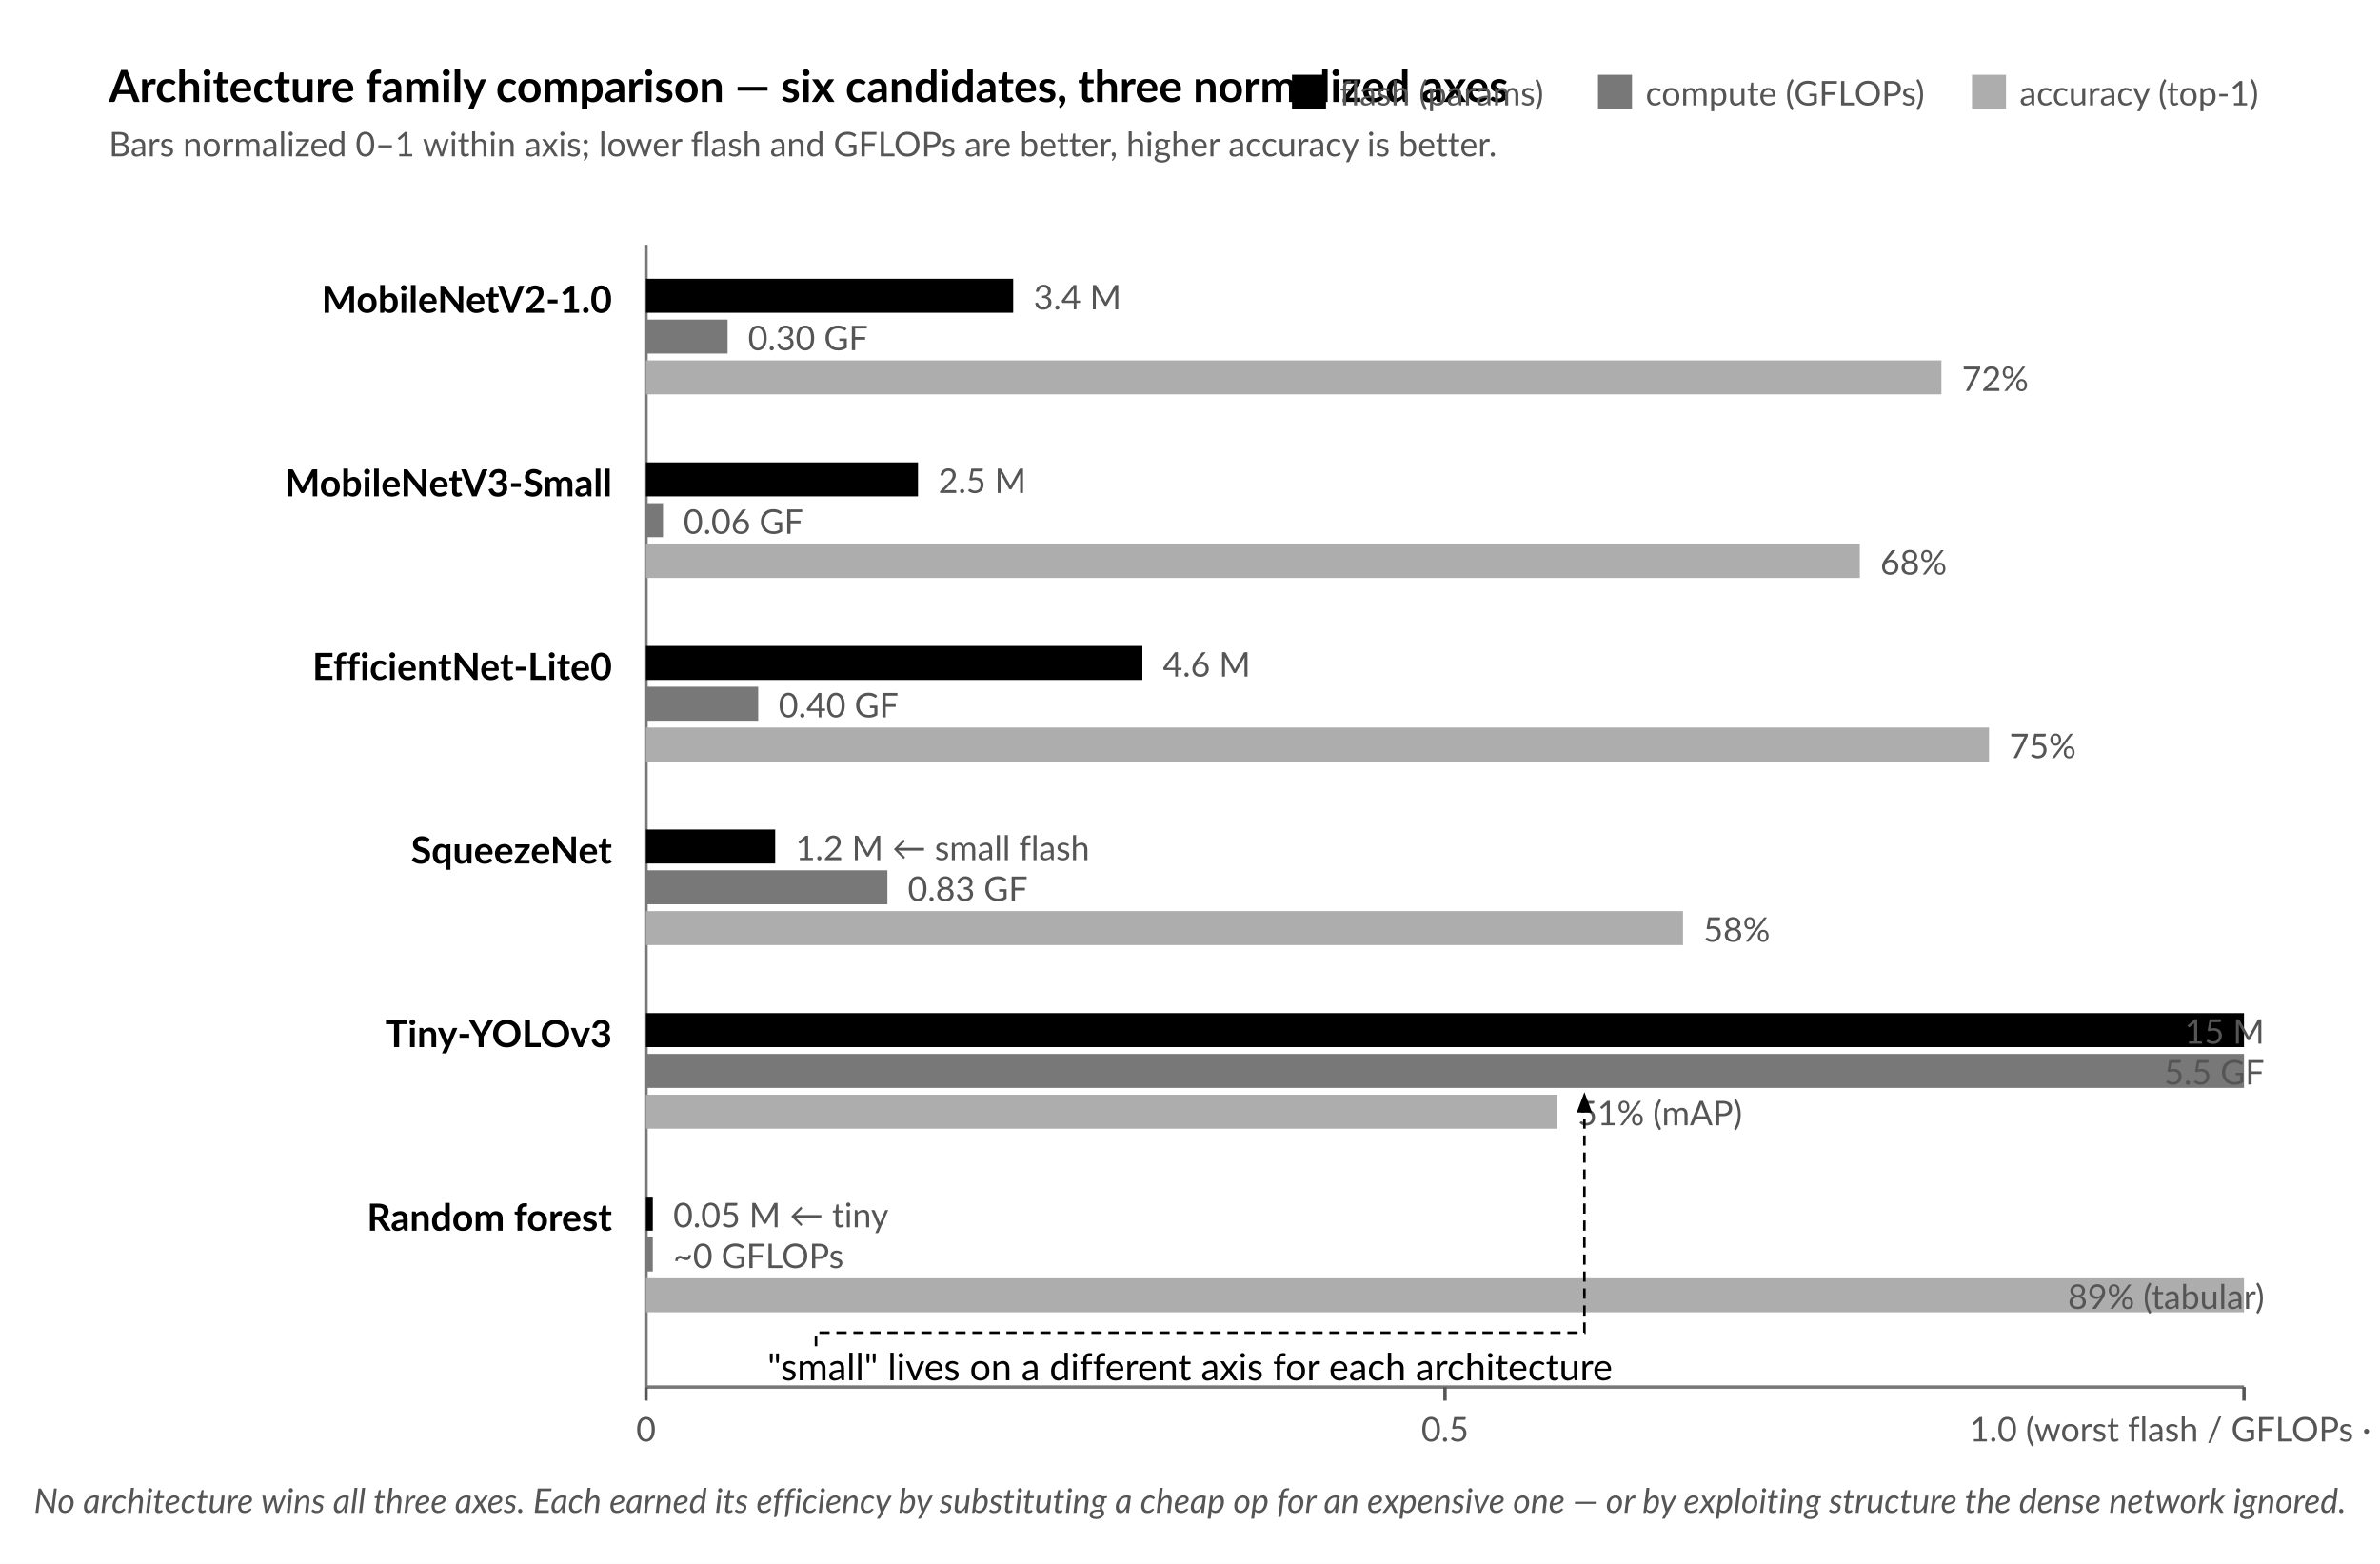
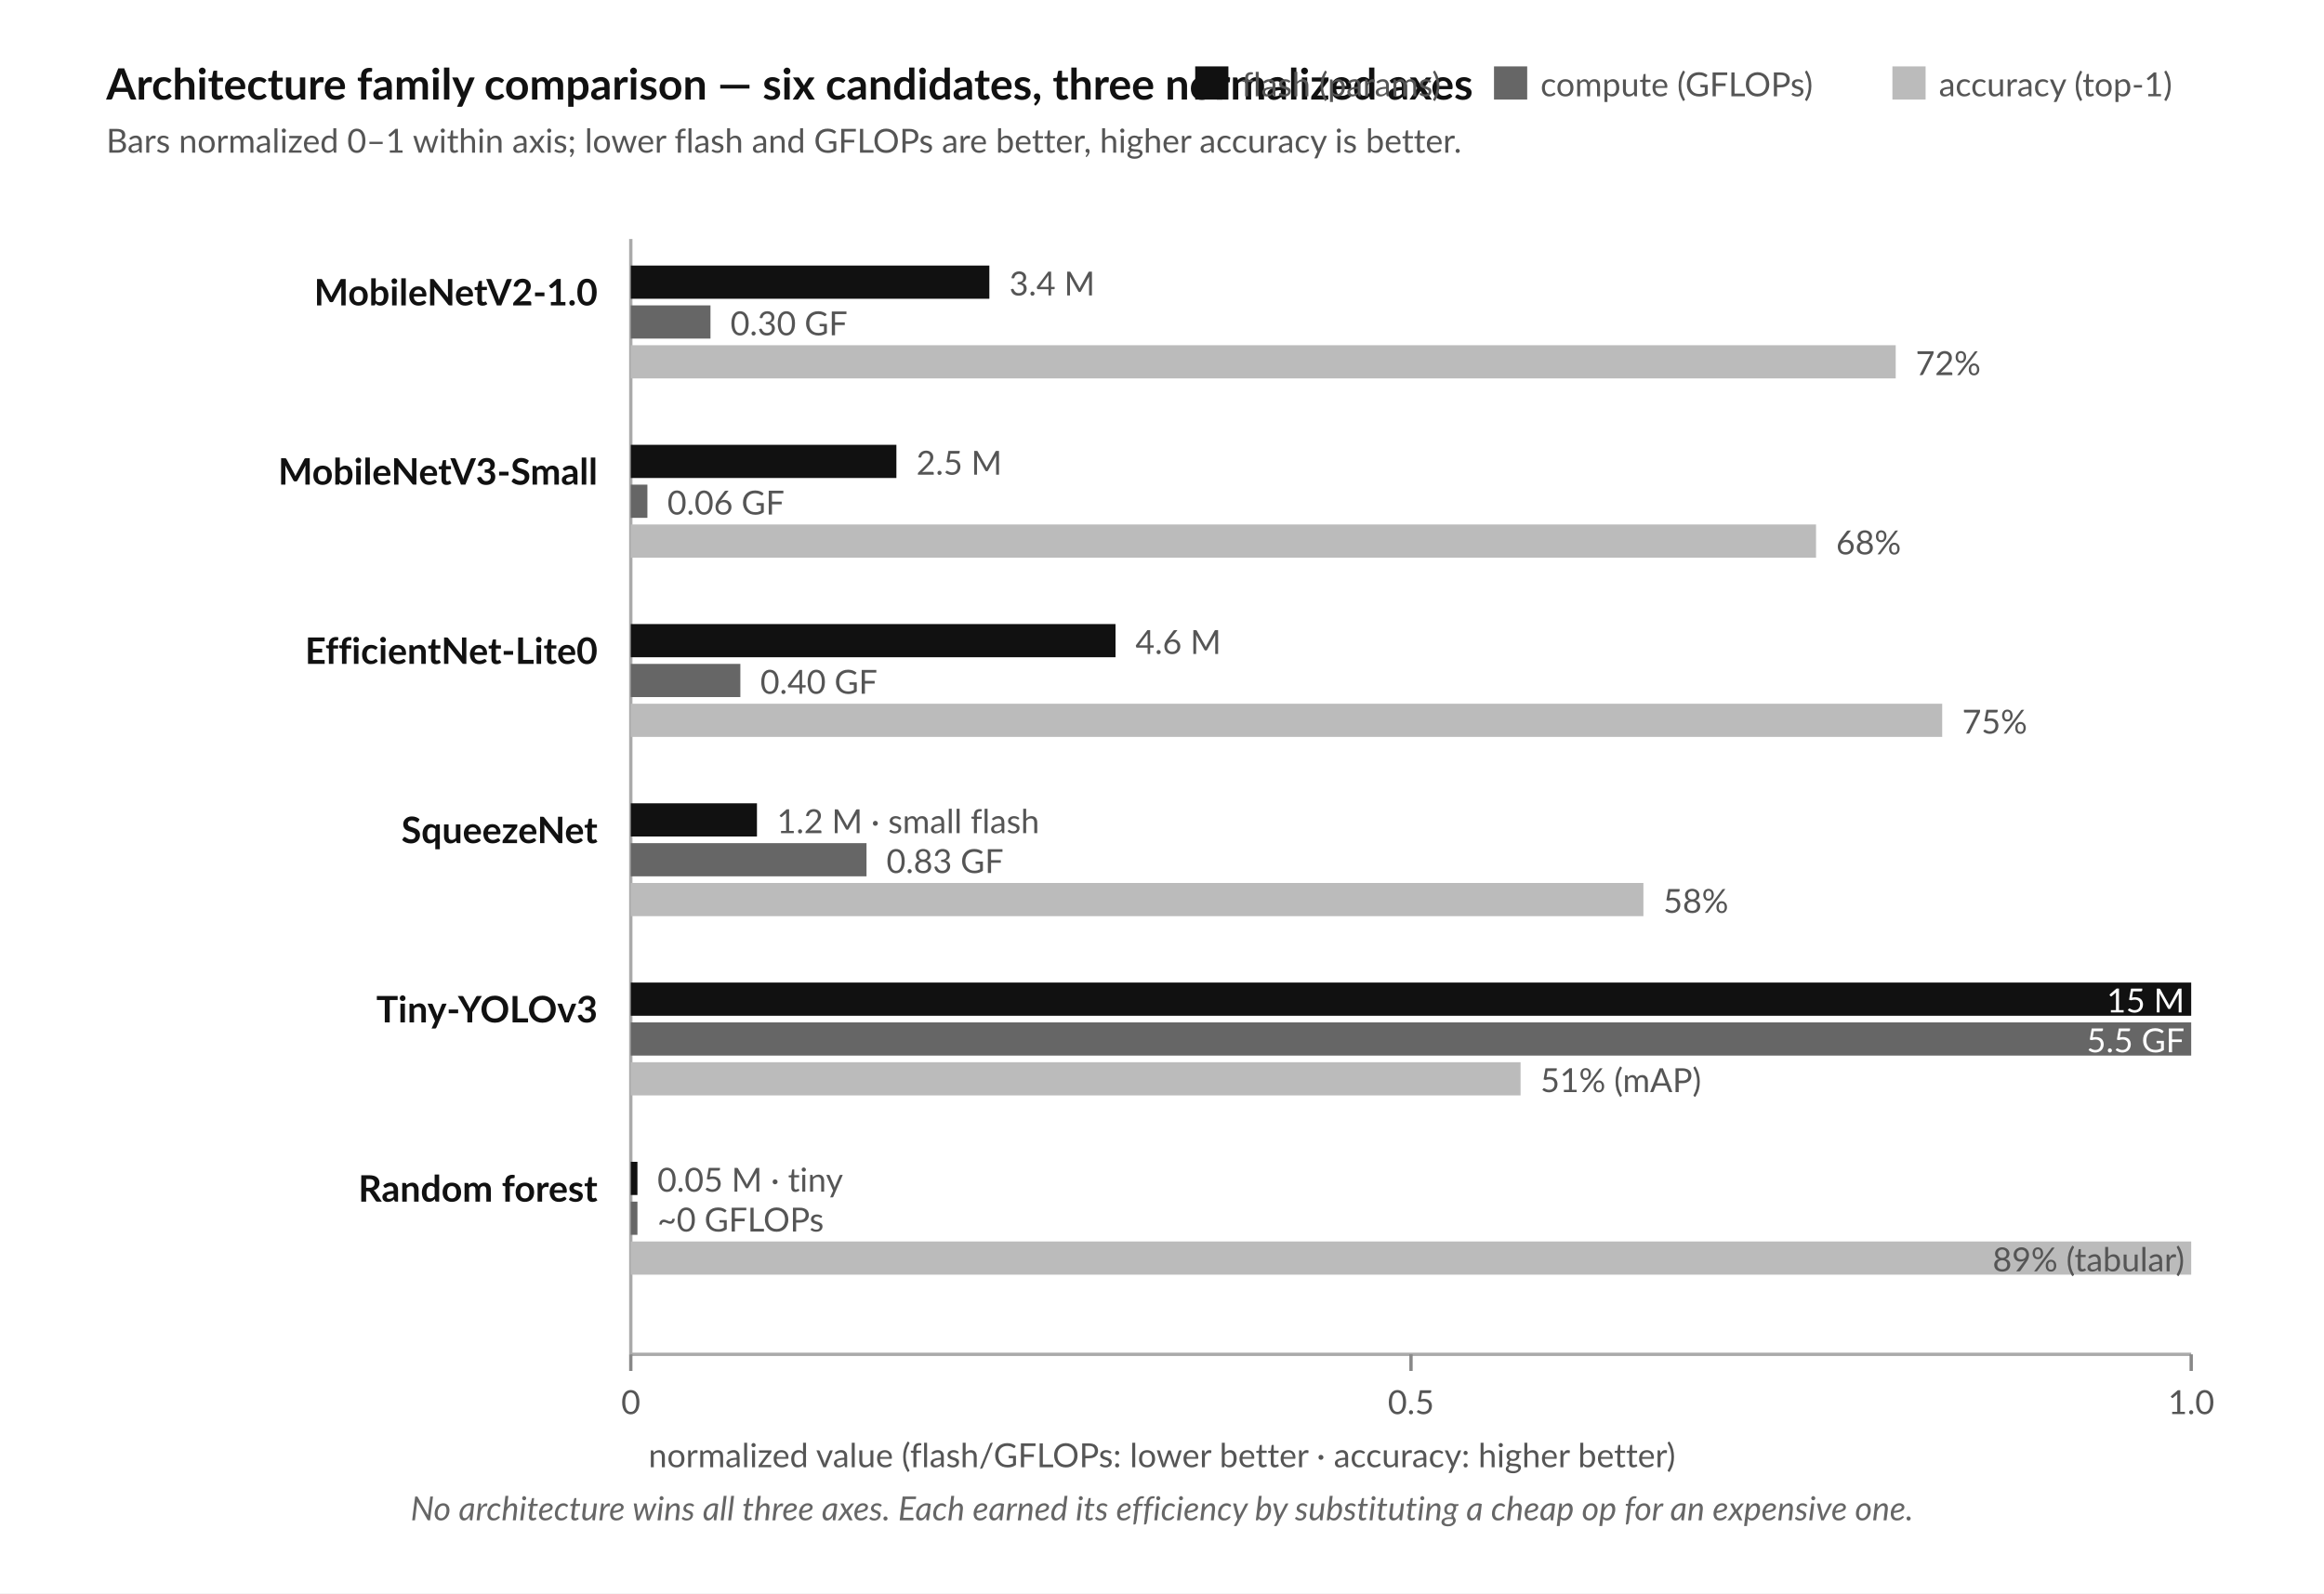
- <svg xmlns="http://www.w3.org/2000/svg" viewBox="0 0 700 460" role="img" aria-labelledby="t11c d11c">
+ <svg xmlns="http://www.w3.org/2000/svg" viewBox="0 0 700 480" role="img" aria-labelledby="t11c d11c">
  <defs>
    <style>
-       .ti { font-family: 'Real Head Pro', 'FF Real', Lato, sans-serif; font-size: 13px; font-weight: bold; fill: #000000; }
-       .lb { font-family: 'Real Head Pro', 'FF Real', Lato, sans-serif; font-size: 11px; fill: #000000; }
-       .sm { font-family: 'Real Head Pro', 'FF Real', Lato, sans-serif; font-size: 10px; fill: #555555; }
-       .cap { font-family: 'Real Head Pro', 'FF Real', Lato, sans-serif; font-size: 10px; font-style: italic; fill: #555555; }
-       .nm { font-family: 'Real Head Pro', 'FF Real', Lato, sans-serif; font-size: 11px; font-weight: bold; fill: #000000; }
+       .ti  { font-family: Lato, 'Helvetica Neue', Arial, sans-serif; font-size: 13px; font-weight: bold; fill: #111111; }
+       .sm  { font-family: Lato, 'Helvetica Neue', Arial, sans-serif; font-size: 10px; fill: #555555; }
+       .cap { font-family: Lato, 'Helvetica Neue', Arial, sans-serif; font-size: 10px; font-style: italic; fill: #666666; }
+       .nm  { font-family: Lato, 'Helvetica Neue', Arial, sans-serif; font-size: 11px; font-weight: bold; fill: #111111; }
    </style>
-     <marker id="ar3" markerWidth="8" markerHeight="6" refX="7" refY="3" orient="auto">
-       <polygon points="0 0, 8 3, 0 6" fill="#000000" />
-     </marker>
  </defs>
-   <rect width="700" height="460" fill="#FFFFFF" />
+   <rect width="700" height="480" fill="#FFFFFF" />
  <text x="32" y="30" class="ti">Architecture family comparison — six candidates, three normalized axes</text>
  <text x="32" y="46" class="sm">Bars normalized 0–1 within axis; lower flash and GFLOPs are better, higher accuracy is better.</text>
-   <rect x="380" y="22" width="10" height="10" fill="#000000" />
-   <text x="394" y="31" class="sm">flash (params)</text>
-   <rect x="470" y="22" width="10" height="10" fill="#787878" />
-   <text x="484" y="31" class="sm">compute (GFLOPs)</text>
-   <rect x="580" y="22" width="10" height="10" fill="#ADADAD" />
-   <text x="594" y="31" class="sm">accuracy (top-1)</text>
-   <line x1="190" y1="72" x2="190" y2="408" stroke="#787878" stroke-width="1" />
-   <line x1="190" y1="408" x2="660" y2="408" stroke="#787878" stroke-width="1" />
-   <line x1="190" y1="408" x2="190" y2="412" stroke="#555555" />
-   <text x="190" y="424" text-anchor="middle" class="sm">0</text>
-   <line x1="425" y1="408" x2="425" y2="412" stroke="#555555" />
-   <text x="425" y="424" text-anchor="middle" class="sm">0.5</text>
-   <line x1="660" y1="408" x2="660" y2="412" stroke="#555555" />
-   <text x="660" y="424" text-anchor="middle" class="sm">1.0 (worst flash / GFLOPs · best acc.)</text>
+   <rect x="360" y="20" width="10" height="10" fill="#111111" />
+   <text x="374" y="29" class="sm">flash (params)</text>
+   <rect x="450" y="20" width="10" height="10" fill="#666666" />
+   <text x="464" y="29" class="sm">compute (GFLOPs)</text>
+   <rect x="570" y="20" width="10" height="10" fill="#BBBBBB" />
+   <text x="584" y="29" class="sm">accuracy (top-1)</text>
+   <line x1="190" y1="72" x2="190" y2="408" stroke="#AAAAAA" stroke-width="1" />
+   <line x1="190" y1="408" x2="660" y2="408" stroke="#AAAAAA" stroke-width="1" />
+   <line x1="190" y1="408" x2="190" y2="413" stroke="#888888" />
+   <text x="190" y="426" text-anchor="middle" class="sm">0</text>
+   <line x1="425" y1="408" x2="425" y2="413" stroke="#888888" />
+   <text x="425" y="426" text-anchor="middle" class="sm">0.5</text>
+   <line x1="660" y1="408" x2="660" y2="413" stroke="#888888" />
+   <text x="660" y="426" text-anchor="middle" class="sm">1.0</text>
+   <text x="350" y="442" text-anchor="middle" class="sm">normalized value (flash/GFLOPs: lower better · accuracy: higher better)</text>
  <text x="180" y="92" text-anchor="end" class="nm">MobileNetV2-1.0</text>
-   <rect x="190" y="82" width="108" height="10" fill="#000000" />
-   <text x="304" y="91" class="sm">3.4 M</text>
-   <rect x="190" y="94" width="24" height="10" fill="#787878" />
-   <text x="220" y="103" class="sm">0.30 GF</text>
-   <rect x="190" y="106" width="381" height="10" fill="#ADADAD" />
-   <text x="577" y="115" class="sm">72%</text>
+   <rect x="190" y="80" width="108" height="10" fill="#111111" />
+   <text x="304" y="89" class="sm">3.4 M</text>
+   <rect x="190" y="92" width="24" height="10" fill="#666666" />
+   <text x="220" y="101" class="sm">0.30 GF</text>
+   <rect x="190" y="104" width="381" height="10" fill="#BBBBBB" />
+   <text x="577" y="113" class="sm">72%</text>
  <text x="180" y="146" text-anchor="end" class="nm">MobileNetV3-Small</text>
-   <rect x="190" y="136" width="80" height="10" fill="#000000" />
-   <text x="276" y="145" class="sm">2.5 M</text>
-   <rect x="190" y="148" width="5" height="10" fill="#787878" />
-   <text x="201" y="157" class="sm">0.06 GF</text>
-   <rect x="190" y="160" width="357" height="10" fill="#ADADAD" />
-   <text x="553" y="169" class="sm">68%</text>
+   <rect x="190" y="134" width="80" height="10" fill="#111111" />
+   <text x="276" y="143" class="sm">2.5 M</text>
+   <rect x="190" y="146" width="5" height="10" fill="#666666" />
+   <text x="201" y="155" class="sm">0.06 GF</text>
+   <rect x="190" y="158" width="357" height="10" fill="#BBBBBB" />
+   <text x="553" y="167" class="sm">68%</text>
  <text x="180" y="200" text-anchor="end" class="nm">EfficientNet-Lite0</text>
-   <rect x="190" y="190" width="146" height="10" fill="#000000" />
-   <text x="342" y="199" class="sm">4.6 M</text>
-   <rect x="190" y="202" width="33" height="10" fill="#787878" />
-   <text x="229" y="211" class="sm">0.40 GF</text>
-   <rect x="190" y="214" width="395" height="10" fill="#ADADAD" />
-   <text x="591" y="223" class="sm">75%</text>
+   <rect x="190" y="188" width="146" height="10" fill="#111111" />
+   <text x="342" y="197" class="sm">4.6 M</text>
+   <rect x="190" y="200" width="33" height="10" fill="#666666" />
+   <text x="229" y="209" class="sm">0.40 GF</text>
+   <rect x="190" y="212" width="395" height="10" fill="#BBBBBB" />
+   <text x="591" y="221" class="sm">75%</text>
  <text x="180" y="254" text-anchor="end" class="nm">SqueezeNet</text>
-   <rect x="190" y="244" width="38" height="10" fill="#000000" />
-   <text x="234" y="253" class="sm">1.2 M ← small flash</text>
-   <rect x="190" y="256" width="71" height="10" fill="#787878" />
-   <text x="267" y="265" class="sm">0.83 GF</text>
-   <rect x="190" y="268" width="305" height="10" fill="#ADADAD" />
-   <text x="501" y="277" class="sm">58%</text>
+   <rect x="190" y="242" width="38" height="10" fill="#111111" />
+   <text x="234" y="251" class="sm">1.2 M · small flash</text>
+   <rect x="190" y="254" width="71" height="10" fill="#666666" />
+   <text x="267" y="263" class="sm">0.83 GF</text>
+   <rect x="190" y="266" width="305" height="10" fill="#BBBBBB" />
+   <text x="501" y="275" class="sm">58%</text>
  <text x="180" y="308" text-anchor="end" class="nm">Tiny-YOLOv3</text>
-   <rect x="190" y="298" width="470" height="10" fill="#000000" />
-   <text x="666" y="307" text-anchor="end" class="sm" fill="#FFFFFF">15 M</text>
-   <rect x="190" y="310" width="470" height="10" fill="#787878" />
-   <text x="666" y="319" text-anchor="end" class="sm" fill="#FFFFFF">5.5 GF</text>
-   <rect x="190" y="322" width="268" height="10" fill="#ADADAD" />
-   <text x="464" y="331" class="sm">51% (mAP)</text>
+   <rect x="190" y="296" width="470" height="10" fill="#111111" />
+   <text x="658" y="305" text-anchor="end" font-family="Lato,'Helvetica Neue',Arial,sans-serif" font-size="10" fill="#FFFFFF">15 M</text>
+   <rect x="190" y="308" width="470" height="10" fill="#666666" />
+   <text x="658" y="317" text-anchor="end" font-family="Lato,'Helvetica Neue',Arial,sans-serif" font-size="10" fill="#FFFFFF">5.5 GF</text>
+   <rect x="190" y="320" width="268" height="10" fill="#BBBBBB" />
+   <text x="464" y="329" class="sm">51% (mAP)</text>
  <text x="180" y="362" text-anchor="end" class="nm">Random forest</text>
-   <rect x="190" y="352" width="2" height="10" fill="#000000" />
-   <text x="198" y="361" class="sm">0.05 M ← tiny</text>
-   <rect x="190" y="364" width="2" height="10" fill="#787878" />
-   <text x="198" y="373" class="sm">~0 GFLOPs</text>
-   <rect x="190" y="376" width="470" height="10" fill="#ADADAD" />
-   <text x="666" y="385" text-anchor="end" class="sm" fill="#000000">89% (tabular)</text>
-   <path d="M 240 396 L 240 392 L 466 392 L 466 322" fill="none" stroke="#000000" stroke-width="0.75" stroke-dasharray="3 2" marker-end="url(#ar3)" />
-   <text x="350" y="406" text-anchor="middle" class="lb">"small" lives on a different axis for each architecture</text>
-   <text x="350" y="445" text-anchor="middle" class="cap">No architecture wins all three axes. Each earned its efficiency by substituting a cheap op for an expensive one — or by exploiting structure the dense network ignored.</text>
+   <rect x="190" y="350" width="2" height="10" fill="#111111" />
+   <text x="198" y="359" class="sm">0.05 M · tiny</text>
+   <rect x="190" y="362" width="2" height="10" fill="#666666" />
+   <text x="198" y="371" class="sm">~0 GFLOPs</text>
+   <rect x="190" y="374" width="470" height="10" fill="#BBBBBB" />
+   <text x="658" y="383" text-anchor="end" class="sm">89% (tabular)</text>
+   <text x="350" y="458" text-anchor="middle" class="cap">No architecture wins all three axes. Each earned its efficiency by substituting a cheap op for an expensive one.</text>
</svg>
